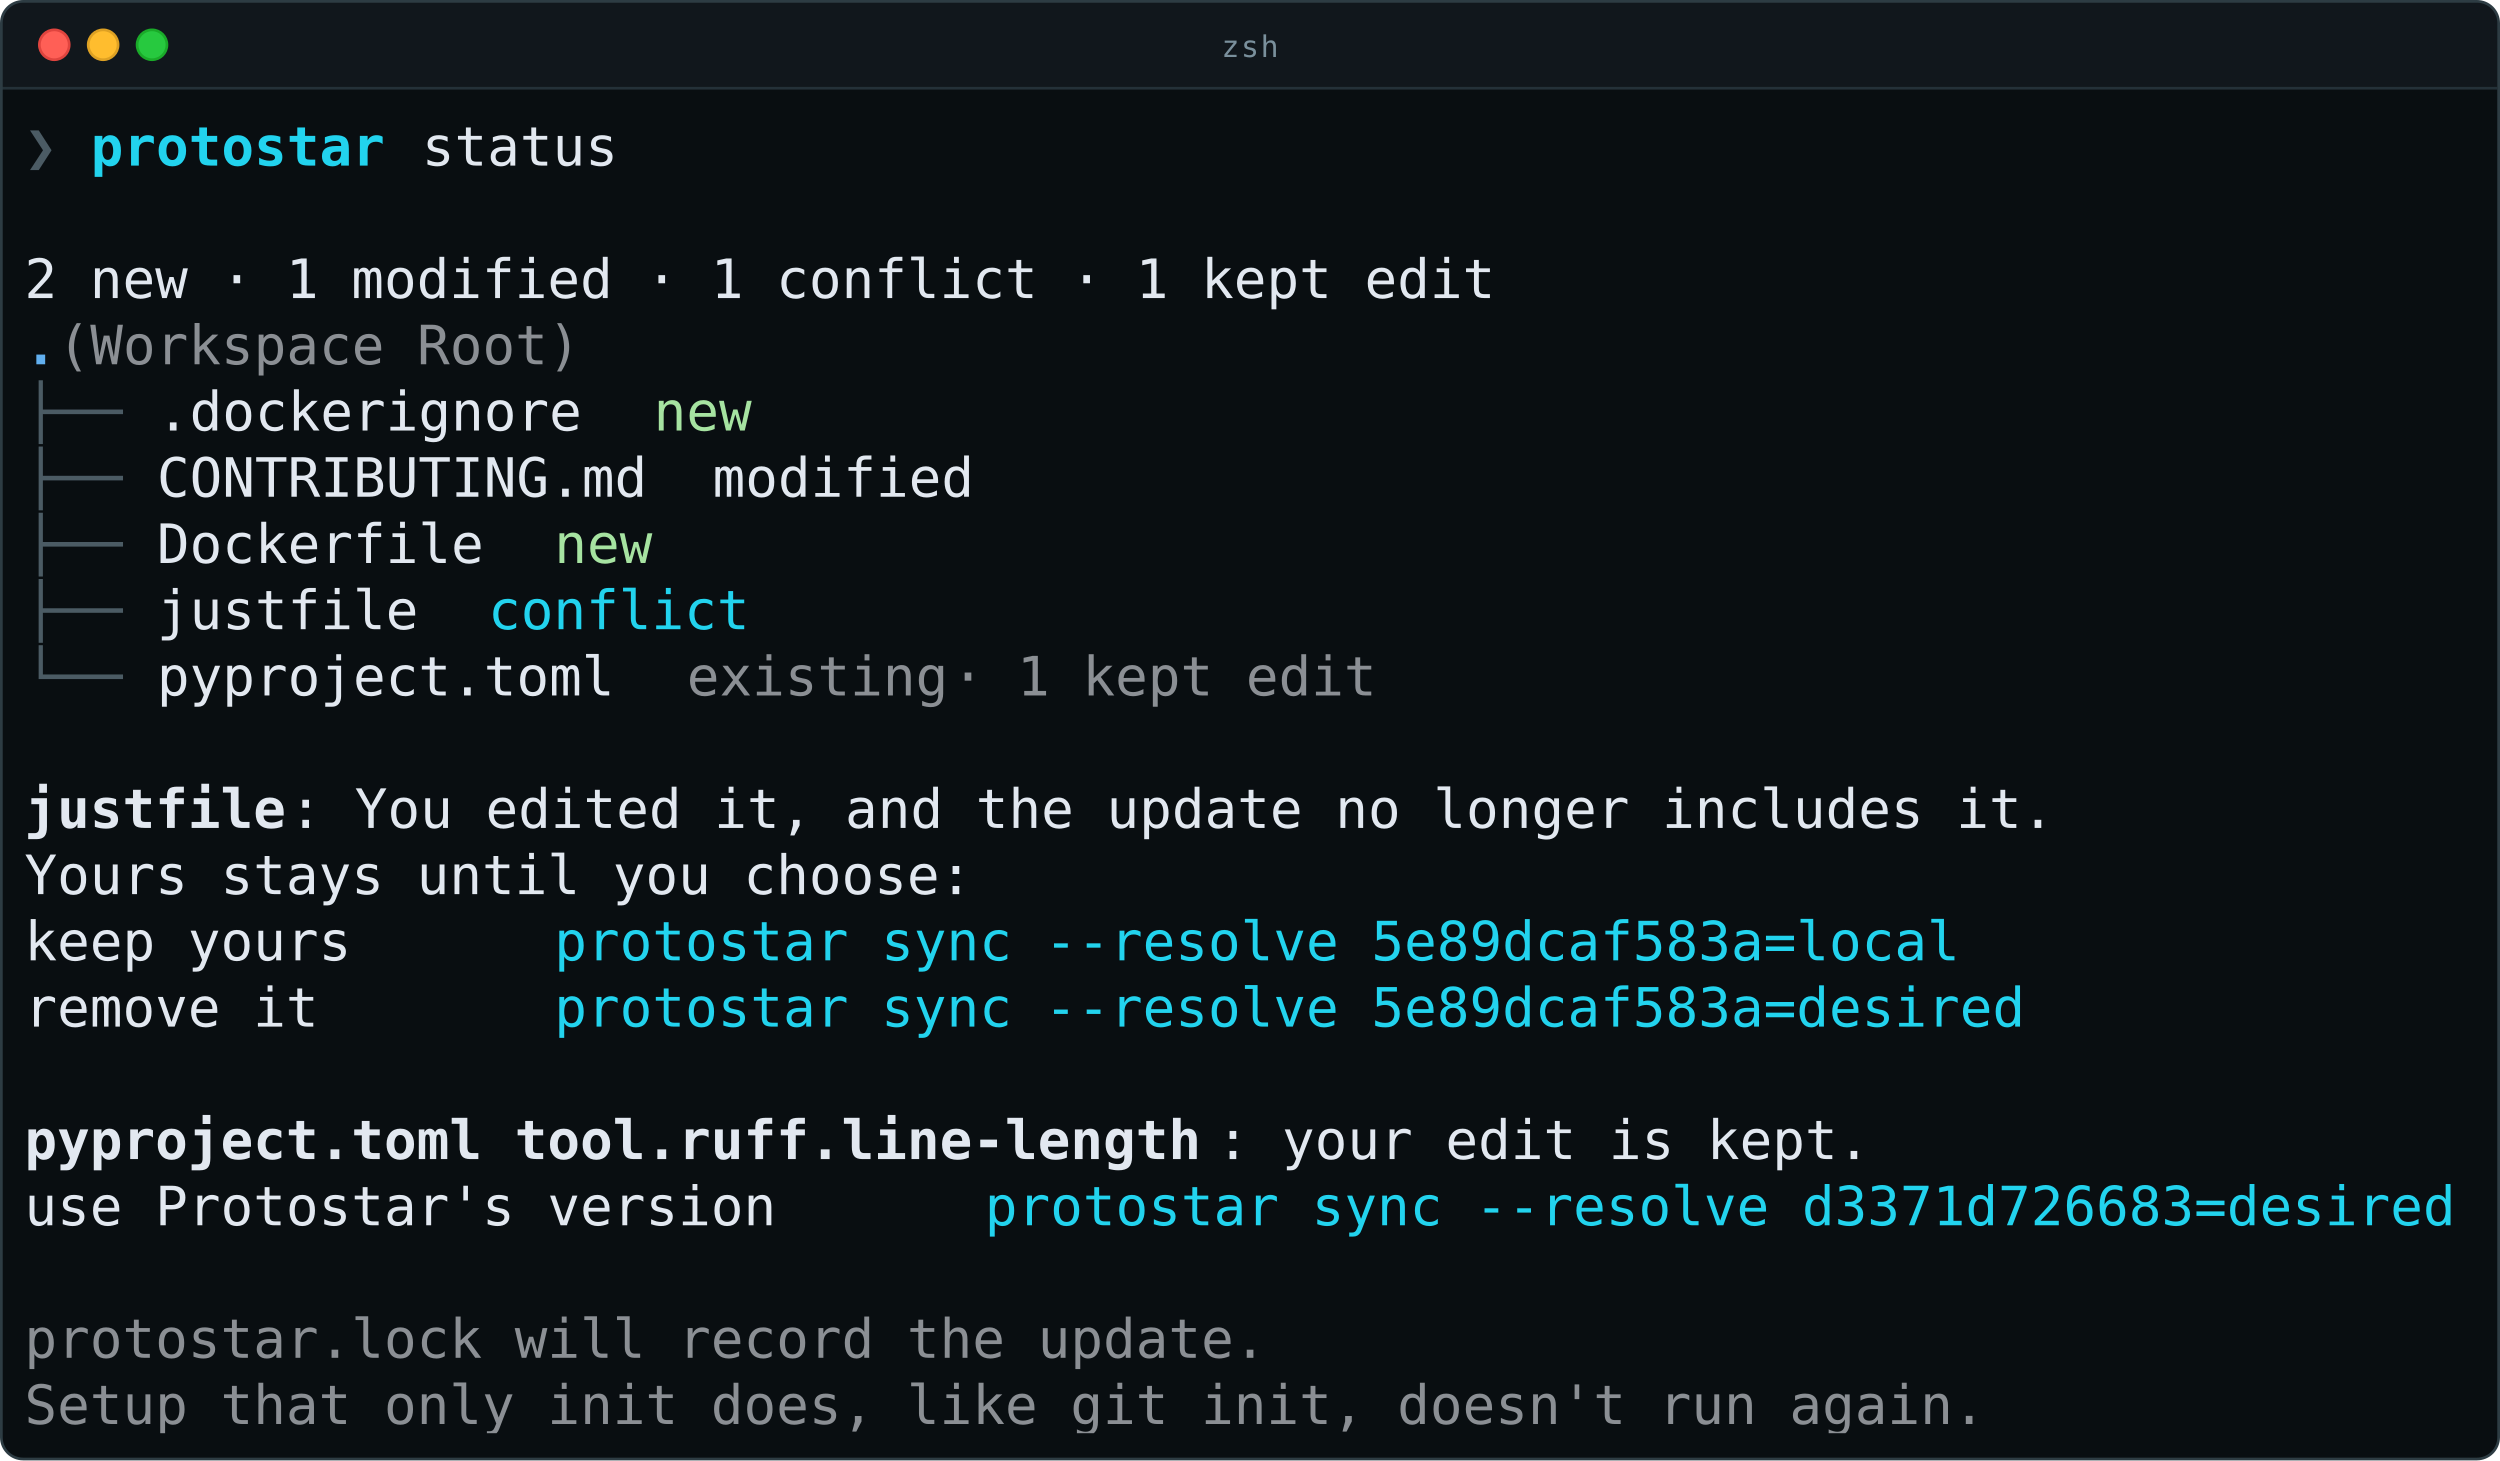
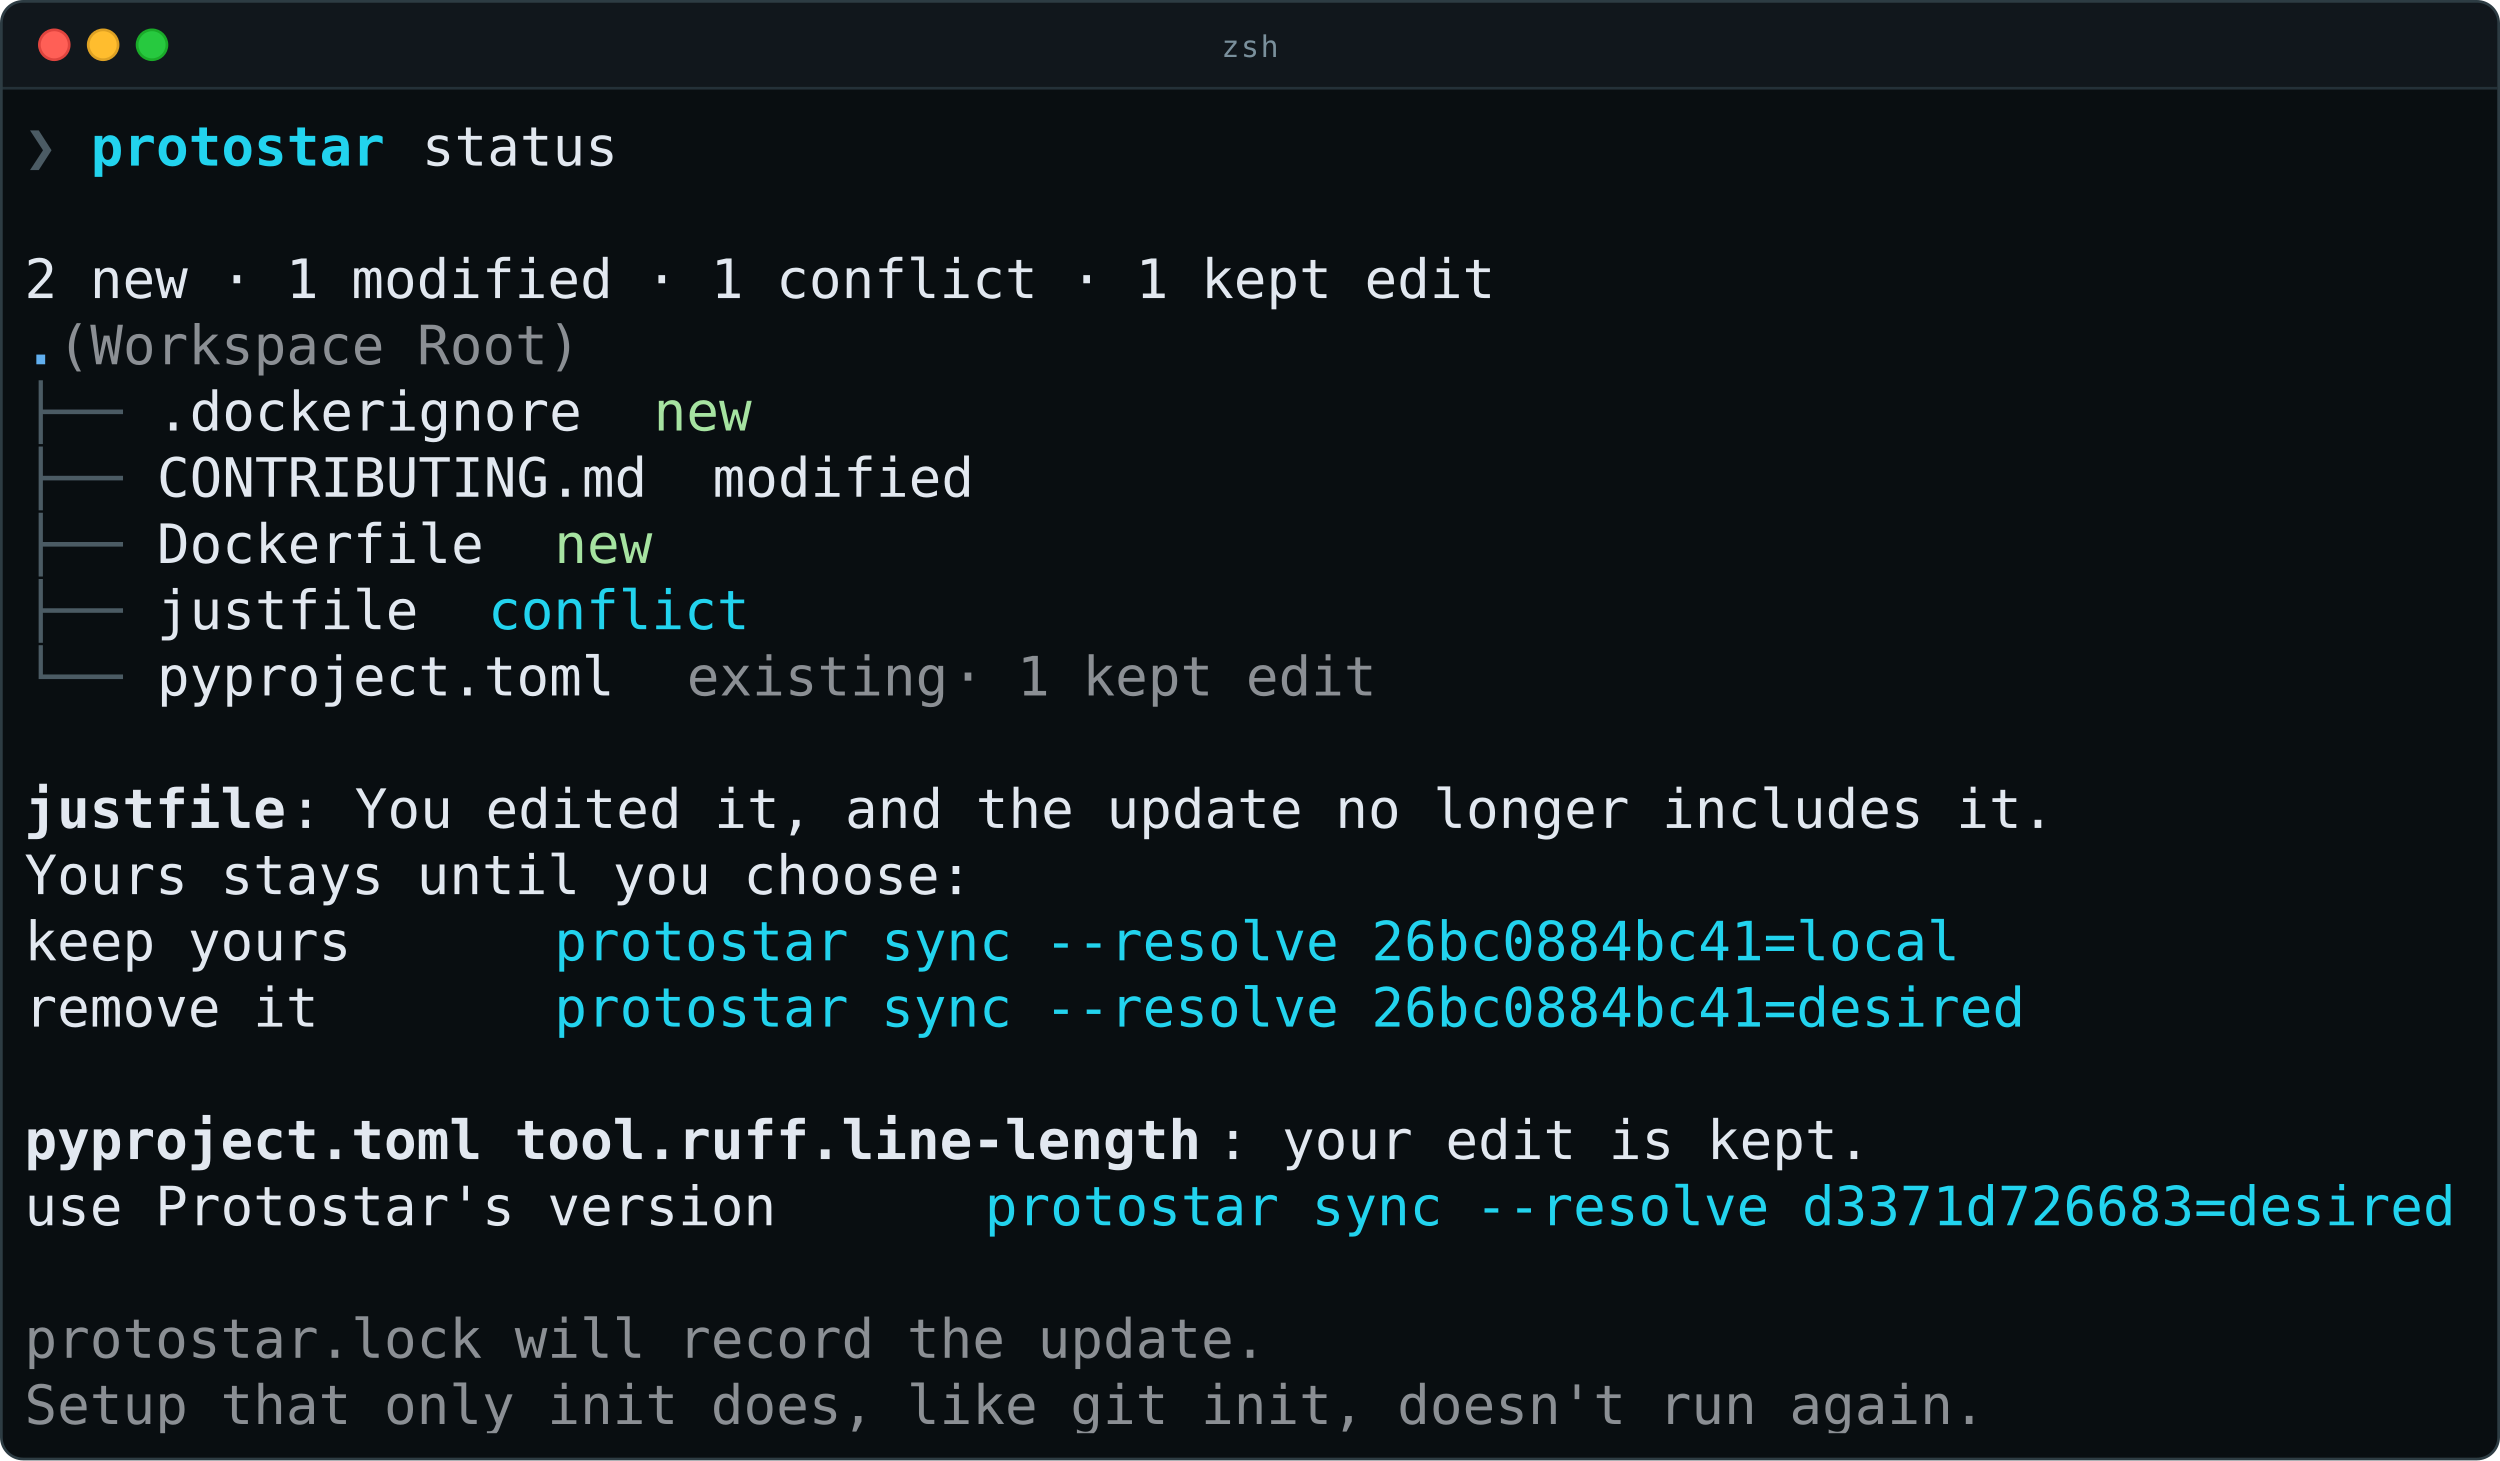
<svg xmlns="http://www.w3.org/2000/svg" class="rich-terminal" viewBox="0 0 921 538.0">
  <style>

    @font-face {
        font-family: "Fira Code";
        src: local("FiraCode-Regular"),
                url("https://cdnjs.cloudflare.com/ajax/libs/firacode/6.2.0/woff2/FiraCode-Regular.woff2") format("woff2"),
                url("https://cdnjs.cloudflare.com/ajax/libs/firacode/6.2.0/woff/FiraCode-Regular.woff") format("woff");
        font-style: normal;
        font-weight: 400;
    }
    @font-face {
        font-family: "Fira Code";
        src: local("FiraCode-Bold"),
                url("https://cdnjs.cloudflare.com/ajax/libs/firacode/6.2.0/woff2/FiraCode-Bold.woff2") format("woff2"),
                url("https://cdnjs.cloudflare.com/ajax/libs/firacode/6.2.0/woff/FiraCode-Bold.woff") format("woff");
        font-style: bold;
        font-weight: 700;
    }

    .cli_status-matrix {
        font-family: Fira Code, monospace;
        font-size: 20px;
        line-height: 24.4px;
        font-variant-east-asian: full-width;
    }

    .cli_status-title {
        font-size: 18px;
        font-weight: bold;
        font-family: arial;
    }

    .cli_status-r1 { fill: #4b5b64 }
.cli_status-r2 { fill: #22d3ee;font-weight: bold }
.cli_status-r3 { fill: #e2e8f0 }
.cli_status-r4 { fill: #61afef;font-weight: bold }
.cli_status-r5 { fill: #8b8f94 }
.cli_status-r6 { fill: #a6e3a1 }
.cli_status-r7 { fill: #22d3ee }
.cli_status-r8 { fill: #e2e8f0;font-weight: bold }
    </style>
  <defs>
    <clipPath id="cli_status-clip-terminal">
      <rect x="0" y="0" width="901.8" height="487.0" />
    </clipPath>
    <clipPath id="cli_status-line-0">
      <rect x="0" y="1.5" width="902.8" height="24.65" />
    </clipPath>
    <clipPath id="cli_status-line-1">
      <rect x="0" y="25.9" width="902.8" height="24.65" />
    </clipPath>
    <clipPath id="cli_status-line-2">
      <rect x="0" y="50.3" width="902.8" height="24.65" />
    </clipPath>
    <clipPath id="cli_status-line-3">
      <rect x="0" y="74.7" width="902.8" height="24.65" />
    </clipPath>
    <clipPath id="cli_status-line-4">
      <rect x="0" y="99.1" width="902.8" height="24.65" />
    </clipPath>
    <clipPath id="cli_status-line-5">
      <rect x="0" y="123.5" width="902.8" height="24.65" />
    </clipPath>
    <clipPath id="cli_status-line-6">
      <rect x="0" y="147.9" width="902.8" height="24.65" />
    </clipPath>
    <clipPath id="cli_status-line-7">
      <rect x="0" y="172.3" width="902.8" height="24.65" />
    </clipPath>
    <clipPath id="cli_status-line-8">
      <rect x="0" y="196.7" width="902.8" height="24.65" />
    </clipPath>
    <clipPath id="cli_status-line-9">
      <rect x="0" y="221.1" width="902.8" height="24.65" />
    </clipPath>
    <clipPath id="cli_status-line-10">
      <rect x="0" y="245.5" width="902.8" height="24.65" />
    </clipPath>
    <clipPath id="cli_status-line-11">
      <rect x="0" y="269.9" width="902.8" height="24.65" />
    </clipPath>
    <clipPath id="cli_status-line-12">
      <rect x="0" y="294.3" width="902.8" height="24.65" />
    </clipPath>
    <clipPath id="cli_status-line-13">
      <rect x="0" y="318.7" width="902.8" height="24.65" />
    </clipPath>
    <clipPath id="cli_status-line-14">
      <rect x="0" y="343.1" width="902.8" height="24.65" />
    </clipPath>
    <clipPath id="cli_status-line-15">
      <rect x="0" y="367.5" width="902.8" height="24.65" />
    </clipPath>
    <clipPath id="cli_status-line-16">
      <rect x="0" y="391.9" width="902.8" height="24.65" />
    </clipPath>
    <clipPath id="cli_status-line-17">
      <rect x="0" y="416.3" width="902.8" height="24.65" />
    </clipPath>
    <clipPath id="cli_status-line-18">
      <rect x="0" y="440.7" width="902.8" height="24.65" />
    </clipPath>
  </defs>
  <rect fill="#090e11" x="0.5" y="0.5" width="920" height="537" rx="8" />
  <path fill="#11171c" d="M0.5 32V8.5a8 8 0 0 1 8 -8H912a8 8 0 0 1 8 8V32Z" />
  <path stroke="#243138" d="M0.5 32.5H920" />
  <circle cx="20" cy="16.5" r="5.5" fill="#ff5f56" stroke="#e0443e" />
  <circle cx="38" cy="16.5" r="5.5" fill="#ffbd2e" stroke="#dea123" />
  <circle cx="56" cy="16.5" r="5.5" fill="#27c93f" stroke="#1aab29" />
  <text fill="#7a909c" x="460.5" y="21" text-anchor="middle" font-family="JetBrains Mono, Fira Code, monospace" font-size="11" letter-spacing="0.6">zsh</text>
  <rect fill="none" stroke="#2d3c43" x="0.5" y="0.5" width="920" height="537" rx="8" />
  <g transform="translate(9, 41)" clip-path="url(#cli_status-clip-terminal)">
    <g class="cli_status-matrix">
      <text class="cli_status-r1" x="0" y="20" textLength="24.4" clip-path="url(#cli_status-line-0)">❯ </text>
      <text class="cli_status-r2" x="24.4" y="20" textLength="122" clip-path="url(#cli_status-line-0)">protostar </text>
      <text class="cli_status-r3" x="146.4" y="20" textLength="73.2" clip-path="url(#cli_status-line-0)">status</text>
      <text class="cli_status-r3" x="902.8" y="20" textLength="12.2" clip-path="url(#cli_status-line-0)">
</text>
      <text class="cli_status-r3" x="902.8" y="44.4" textLength="12.2" clip-path="url(#cli_status-line-1)">
</text>
      <text class="cli_status-r3" x="0" y="68.8" textLength="549" clip-path="url(#cli_status-line-2)">2 new · 1 modified · 1 conflict · 1 kept edit</text>
      <text class="cli_status-r3" x="902.8" y="68.8" textLength="12.2" clip-path="url(#cli_status-line-2)">
</text>
      <text class="cli_status-r4" x="0" y="93.2" textLength="12.2" clip-path="url(#cli_status-line-3)">.</text>
      <text class="cli_status-r5" x="12.2" y="93.2" textLength="207.4" clip-path="url(#cli_status-line-3)"> (Workspace Root)</text>
      <text class="cli_status-r3" x="902.8" y="93.2" textLength="12.2" clip-path="url(#cli_status-line-3)">
</text>
      <text class="cli_status-r1" x="0" y="117.6" textLength="48.8" clip-path="url(#cli_status-line-4)">├── </text>
      <text class="cli_status-r3" x="48.8" y="117.6" textLength="183" clip-path="url(#cli_status-line-4)">.dockerignore  </text>
      <text class="cli_status-r6" x="231.8" y="117.6" textLength="36.6" clip-path="url(#cli_status-line-4)">new</text>
      <text class="cli_status-r3" x="902.8" y="117.6" textLength="12.2" clip-path="url(#cli_status-line-4)">
</text>
      <text class="cli_status-r1" x="0" y="142" textLength="48.8" clip-path="url(#cli_status-line-5)">├── </text>
      <text class="cli_status-r3" x="48.8" y="142" textLength="305" clip-path="url(#cli_status-line-5)">CONTRIBUTING.md  modified</text>
      <text class="cli_status-r3" x="902.8" y="142" textLength="12.2" clip-path="url(#cli_status-line-5)">
</text>
      <text class="cli_status-r1" x="0" y="166.4" textLength="48.8" clip-path="url(#cli_status-line-6)">├── </text>
      <text class="cli_status-r3" x="48.8" y="166.4" textLength="146.4" clip-path="url(#cli_status-line-6)">Dockerfile  </text>
      <text class="cli_status-r6" x="195.2" y="166.4" textLength="36.6" clip-path="url(#cli_status-line-6)">new</text>
      <text class="cli_status-r3" x="902.8" y="166.4" textLength="12.2" clip-path="url(#cli_status-line-6)">
</text>
      <text class="cli_status-r1" x="0" y="190.8" textLength="48.8" clip-path="url(#cli_status-line-7)">├── </text>
      <text class="cli_status-r3" x="48.8" y="190.8" textLength="122" clip-path="url(#cli_status-line-7)">justfile  </text>
      <text class="cli_status-r7" x="170.8" y="190.8" textLength="97.6" clip-path="url(#cli_status-line-7)">conflict</text>
      <text class="cli_status-r3" x="902.8" y="190.8" textLength="12.2" clip-path="url(#cli_status-line-7)">
</text>
      <text class="cli_status-r1" x="0" y="215.2" textLength="48.8" clip-path="url(#cli_status-line-8)">└── </text>
      <text class="cli_status-r3" x="48.8" y="215.2" textLength="195.2" clip-path="url(#cli_status-line-8)">pyproject.toml  </text>
      <text class="cli_status-r5" x="244" y="215.2" textLength="97.6" clip-path="url(#cli_status-line-8)">existing</text>
      <text class="cli_status-r5" x="341.6" y="215.2" textLength="170.8" clip-path="url(#cli_status-line-8)"> · 1 kept edit</text>
      <text class="cli_status-r3" x="902.8" y="215.2" textLength="12.2" clip-path="url(#cli_status-line-8)">
</text>
      <text class="cli_status-r3" x="902.8" y="239.6" textLength="12.2" clip-path="url(#cli_status-line-9)">
</text>
      <text class="cli_status-r8" x="0" y="264" textLength="97.6" clip-path="url(#cli_status-line-10)">justfile</text>
      <text class="cli_status-r3" x="97.6" y="264" textLength="658.8" clip-path="url(#cli_status-line-10)">: You edited it, and the update no longer includes it.</text>
      <text class="cli_status-r3" x="902.8" y="264" textLength="12.2" clip-path="url(#cli_status-line-10)">
</text>
      <text class="cli_status-r3" x="0" y="288.4" textLength="378.2" clip-path="url(#cli_status-line-11)">  Yours stays until you choose:</text>
      <text class="cli_status-r3" x="902.8" y="288.4" textLength="12.2" clip-path="url(#cli_status-line-11)">
</text>
      <text class="cli_status-r3" x="0" y="312.8" textLength="195.2" clip-path="url(#cli_status-line-12)">    keep yours  </text>
-       <text class="cli_status-r7" x="195.2" y="312.8" textLength="524.6" clip-path="url(#cli_status-line-12)">protostar sync --resolve 5e89dcaf583a=local</text>
+       <text class="cli_status-r7" x="195.2" y="312.8" textLength="524.6" clip-path="url(#cli_status-line-12)">protostar sync --resolve 26bc0884bc41=local</text>
      <text class="cli_status-r3" x="902.8" y="312.8" textLength="12.2" clip-path="url(#cli_status-line-12)">
</text>
      <text class="cli_status-r3" x="0" y="337.2" textLength="195.2" clip-path="url(#cli_status-line-13)">    remove it   </text>
-       <text class="cli_status-r7" x="195.2" y="337.2" textLength="549" clip-path="url(#cli_status-line-13)">protostar sync --resolve 5e89dcaf583a=desired</text>
+       <text class="cli_status-r7" x="195.2" y="337.2" textLength="549" clip-path="url(#cli_status-line-13)">protostar sync --resolve 26bc0884bc41=desired</text>
      <text class="cli_status-r3" x="902.8" y="337.2" textLength="12.2" clip-path="url(#cli_status-line-13)">
</text>
      <text class="cli_status-r3" x="902.8" y="361.6" textLength="12.2" clip-path="url(#cli_status-line-14)">
</text>
      <text class="cli_status-r8" x="0" y="386" textLength="439.2" clip-path="url(#cli_status-line-15)">pyproject.toml tool.ruff.line-length</text>
      <text class="cli_status-r3" x="439.2" y="386" textLength="244" clip-path="url(#cli_status-line-15)">: your edit is kept.</text>
      <text class="cli_status-r3" x="902.8" y="386" textLength="12.2" clip-path="url(#cli_status-line-15)">
</text>
      <text class="cli_status-r3" x="0" y="410.4" textLength="353.8" clip-path="url(#cli_status-line-16)">    use Protostar's version  </text>
      <text class="cli_status-r7" x="353.8" y="410.4" textLength="549" clip-path="url(#cli_status-line-16)">protostar sync --resolve d3371d726683=desired</text>
      <text class="cli_status-r3" x="902.8" y="410.4" textLength="12.2" clip-path="url(#cli_status-line-16)">
</text>
      <text class="cli_status-r3" x="902.8" y="434.8" textLength="12.2" clip-path="url(#cli_status-line-17)">
</text>
      <text class="cli_status-r5" x="0" y="459.2" textLength="463.6" clip-path="url(#cli_status-line-18)">protostar.lock will record the update.</text>
      <text class="cli_status-r3" x="902.8" y="459.2" textLength="12.2" clip-path="url(#cli_status-line-18)">
</text>
      <text class="cli_status-r5" x="0" y="483.6" textLength="732" clip-path="url(#cli_status-line-19)">Setup that only init does, like git init, doesn't run again.</text>
      <text class="cli_status-r3" x="902.8" y="483.6" textLength="12.2" clip-path="url(#cli_status-line-19)">
</text>
    </g>
  </g>
</svg>
